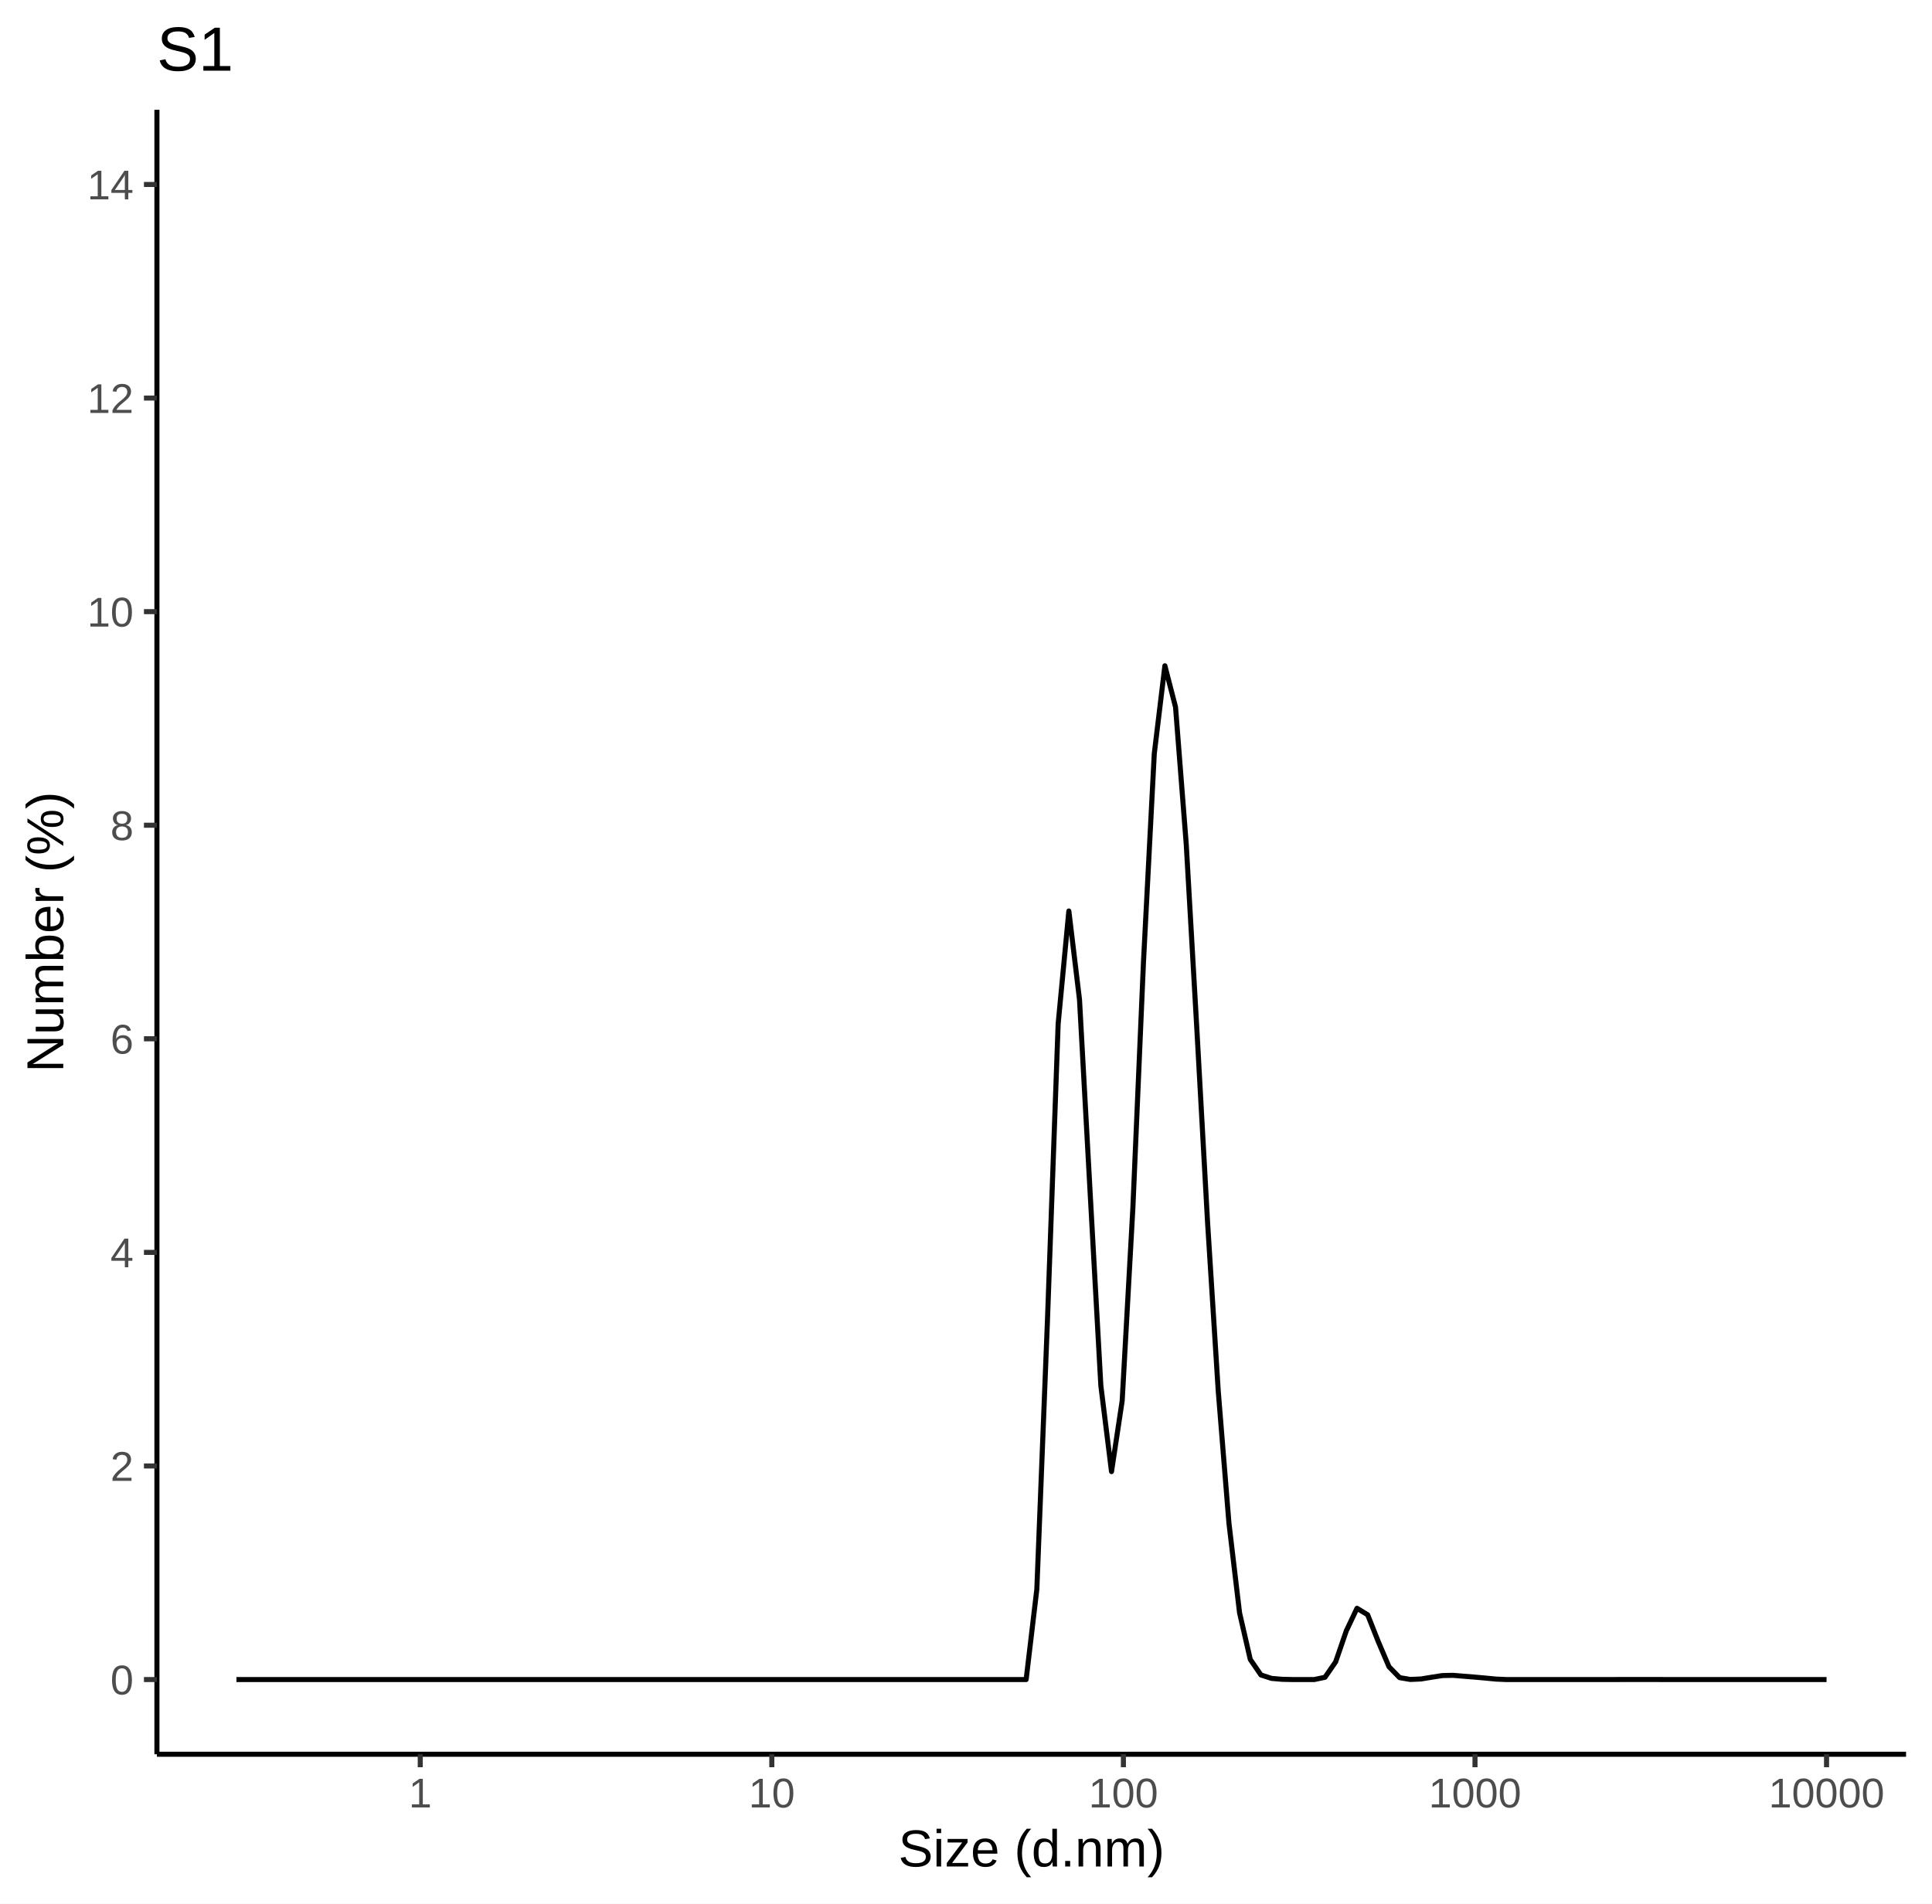
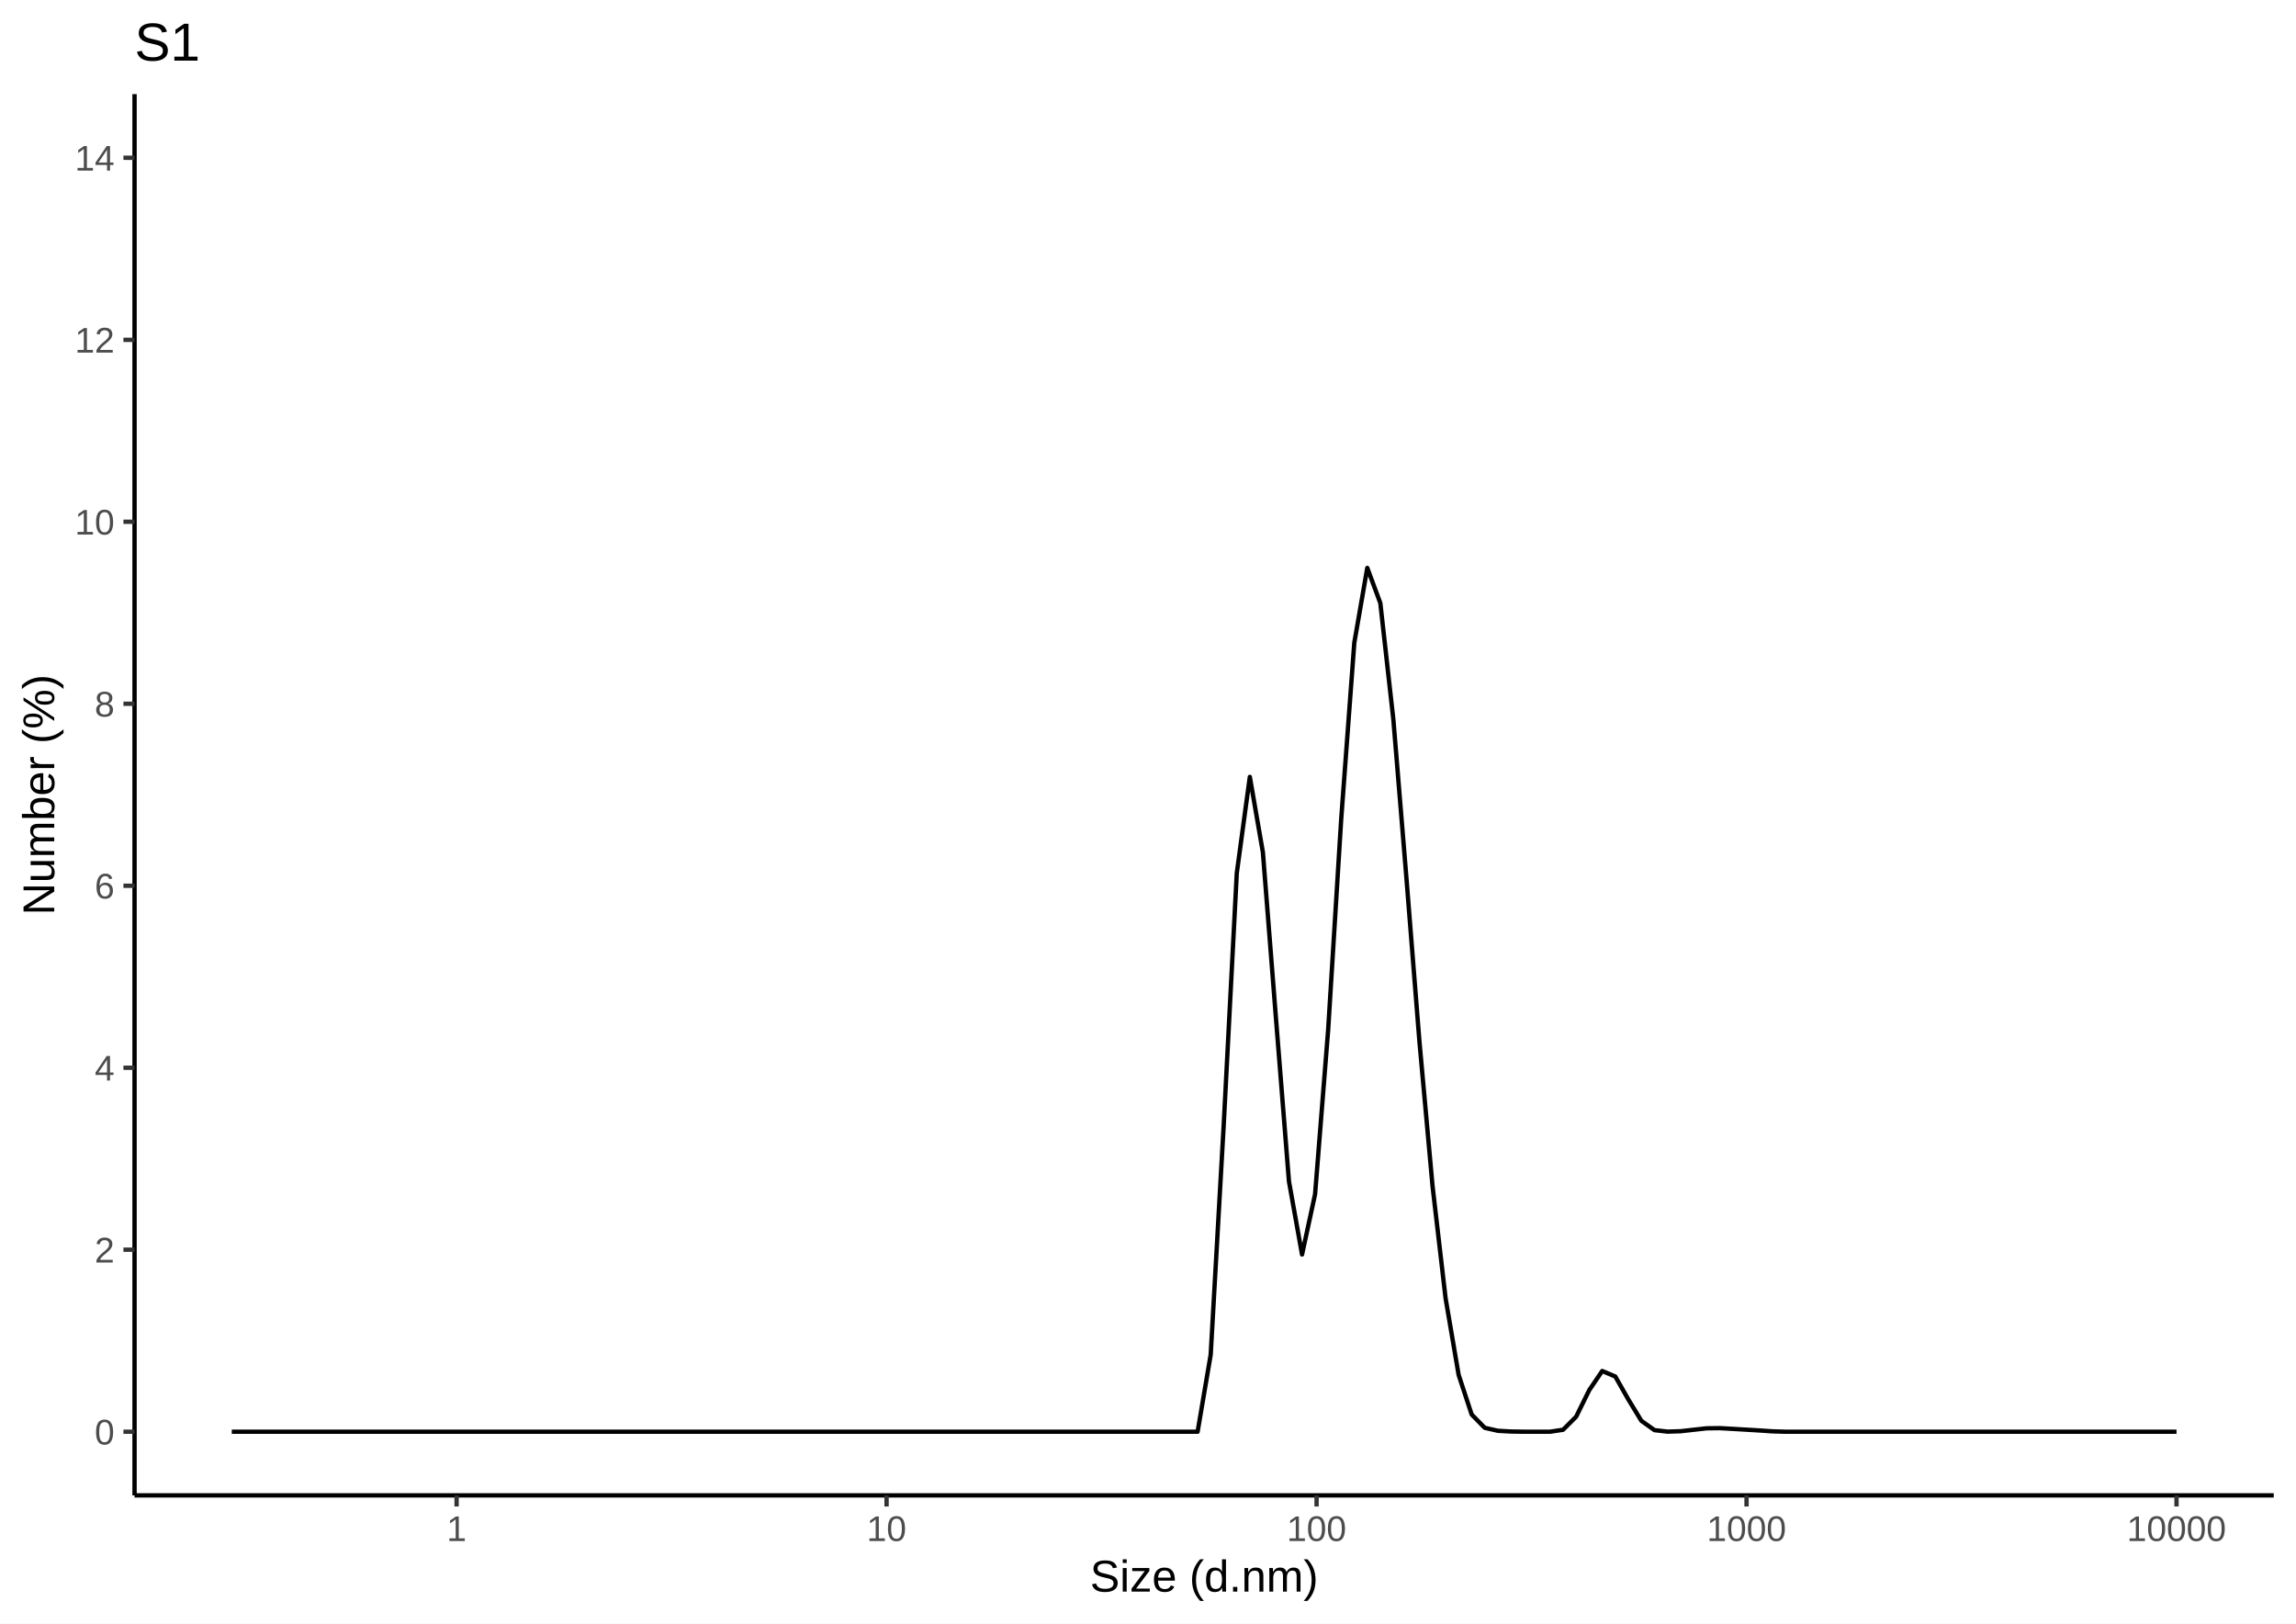
- <svg xmlns="http://www.w3.org/2000/svg" class="svglite" width="408.00pt" height="402.00pt" viewBox="0 0 408.00 402.00">
+ <svg xmlns="http://www.w3.org/2000/svg" class="svglite" width="565.50pt" height="399.75pt" viewBox="0 0 565.50 399.75">
  <defs>
    <style type="text/css">
    .svglite line, .svglite polyline, .svglite polygon, .svglite path, .svglite rect, .svglite circle {
      fill: none;
      stroke: #000000;
      stroke-linecap: round;
      stroke-linejoin: round;
      stroke-miterlimit: 10.00;
    }
    .svglite text {
      white-space: pre;
    }
  </style>
  </defs>
  <rect width="100%" height="100%" style="stroke: none; fill: #FFFFFF;" />
  <defs>
-     <clipPath id="cpMC4wMHw0MDguMDB8MC4wMHw0MDIuMDA=">
-       <rect x="0.00" y="0.00" width="408.00" height="402.00" />
+     <clipPath id="cpMC4wMHw1NjUuNTB8MC4wMHwzOTkuNzU=">
+       <rect x="0.00" y="0.00" width="565.50" height="399.75" />
    </clipPath>
  </defs>
-   <g clip-path="url(#cpMC4wMHw0MDguMDB8MC4wMHw0MDIuMDA=)">
-     <rect x="0" y="0.00" width="408.00" height="402.00" style="stroke-width: 1.07; stroke: #FFFFFF; fill: #FFFFFF;" />
+   <g clip-path="url(#cpMC4wMHw1NjUuNTB8MC4wMHwzOTkuNzU=)">
+     <rect x="0.00" y="0.00" width="565.50" height="399.75" style="stroke-width: 1.07; stroke: #FFFFFF; fill: #FFFFFF;" />
  </g>
  <defs>
-     <clipPath id="cpMzMuMTR8NDAyLjUyfDIzLjE4fDM3MC41MA==">
-       <rect x="33.14" y="23.18" width="369.38" height="347.33" />
+     <clipPath id="cpMzMuMTR8NTYwLjAyfDIzLjE4fDM2OC4yNQ==">
+       <rect x="33.14" y="23.18" width="526.88" height="345.08" />
    </clipPath>
  </defs>
-   <g clip-path="url(#cpMzMuMTR8NDAyLjUyfDIzLjE4fDM3MC41MA==)">
-     <rect x="33.14" y="23.18" width="369.38" height="347.33" style="stroke-width: 1.07; stroke: none; fill: #FFFFFF;" />
-     <polyline points="49.93,354.72 52.18,354.72 54.43,354.72 56.69,354.72 58.95,354.72 61.20,354.72 63.45,354.72 65.70,354.72 67.96,354.72 70.21,354.72 72.47,354.72 74.72,354.72 76.97,354.72 79.23,354.72 81.48,354.72 83.73,354.72 85.99,354.72 88.24,354.72 90.51,354.72 92.75,354.72 95.00,354.72 97.26,354.72 99.51,354.72 101.76,354.72 104.02,354.72 106.27,354.72 108.52,354.72 110.78,354.72 113.04,354.72 115.28,354.72 117.54,354.72 119.79,354.72 122.05,354.72 124.30,354.72 126.56,354.72 128.81,354.72 131.06,354.72 133.31,354.72 135.57,354.72 137.82,354.72 140.08,354.72 142.33,354.72 144.59,354.72 146.84,354.72 149.09,354.72 151.35,354.72 153.60,354.72 155.85,354.72 158.11,354.72 160.36,354.72 162.61,354.72 164.87,354.72 167.13,354.72 169.38,354.72 171.63,354.72 173.89,354.72 176.13,354.72 178.39,354.72 180.65,354.72 182.90,354.72 185.15,354.72 187.41,354.72 189.65,354.72 191.91,354.72 194.16,354.72 196.42,354.72 198.68,354.72 200.93,354.72 203.18,354.72 205.43,354.72 207.69,354.72 209.94,354.72 212.19,354.72 214.45,354.72 216.70,354.72 218.96,335.64 221.21,278.64 223.46,216.24 225.72,192.40 227.97,211.12 230.23,252.17 232.48,292.68 234.73,310.80 236.98,295.86 239.24,255.14 241.49,202.95 243.76,159.18 246.00,140.61 248.25,149.33 250.51,178.28 252.76,217.49 255.01,258.09 257.27,293.81 259.53,321.70 261.77,340.63 264.03,350.46 266.28,353.75 268.54,354.48 270.79,354.67 273.05,354.72 275.29,354.72 277.55,354.72 279.81,354.24 282.06,350.99 284.32,344.42 286.57,339.67 288.82,341.04 291.07,346.72 293.33,352.02 295.58,354.32 297.84,354.70 300.09,354.60 302.34,354.23 304.60,353.88 306.85,353.83 309.10,354.02 311.36,354.20 313.61,354.40 315.88,354.62 318.11,354.72 320.36,354.72 322.63,354.72 324.88,354.72 327.14,354.72 329.38,354.72 331.63,354.72 333.90,354.72 336.15,354.72 338.40,354.72 340.65,354.72 342.91,354.71 345.16,354.71 347.42,354.71 349.67,354.71 351.93,354.72 354.18,354.72 356.43,354.72 358.69,354.72 360.94,354.72 363.19,354.72 365.45,354.72 367.70,354.72 369.96,354.72 372.21,354.72 374.46,354.72 376.72,354.72 378.97,354.72 381.22,354.72 383.48,354.72 385.73,354.72 " style="stroke-width: 1.07; stroke-linecap: butt;" />
+   <g clip-path="url(#cpMzMuMTR8NTYwLjAyfDIzLjE4fDM2OC4yNQ==)">
+     <rect x="33.14" y="23.18" width="526.88" height="345.08" style="stroke-width: 1.07; stroke: none; fill: #FFFFFF;" />
+     <polyline points="57.09,352.57 60.30,352.57 63.52,352.57 66.73,352.57 69.95,352.57 73.16,352.57 76.38,352.57 79.59,352.57 82.81,352.57 86.01,352.57 89.23,352.57 92.45,352.57 95.66,352.57 98.88,352.57 102.09,352.57 105.30,352.57 108.52,352.57 111.74,352.57 114.97,352.57 118.16,352.57 121.38,352.57 124.60,352.57 127.81,352.57 131.02,352.57 134.25,352.57 137.46,352.57 140.66,352.57 143.88,352.57 147.11,352.57 150.31,352.57 153.52,352.57 156.74,352.57 159.96,352.57 163.17,352.57 166.39,352.57 169.60,352.57 172.81,352.57 176.03,352.57 179.25,352.57 182.46,352.57 185.68,352.57 188.89,352.57 192.11,352.57 195.32,352.57 198.53,352.57 201.75,352.57 204.96,352.57 208.18,352.57 211.39,352.57 214.60,352.57 217.82,352.57 221.04,352.57 224.27,352.57 227.47,352.57 230.68,352.57 233.90,352.57 237.10,352.57 240.32,352.57 243.55,352.57 246.76,352.57 249.97,352.57 253.18,352.57 256.39,352.57 259.61,352.57 262.82,352.57 266.05,352.57 269.26,352.57 272.47,352.57 275.68,352.57 278.90,352.57 282.11,352.57 285.33,352.57 288.54,352.57 291.76,352.57 294.97,352.57 298.19,333.61 301.40,276.98 304.62,214.99 307.83,191.31 311.05,209.91 314.26,250.69 317.47,290.94 320.69,308.93 323.90,294.10 327.12,253.63 330.33,201.79 333.56,158.29 336.76,139.85 339.97,148.51 343.19,177.27 346.40,216.23 349.61,256.56 352.83,292.06 356.05,319.76 359.26,338.58 362.47,348.33 365.69,351.61 368.92,352.34 372.13,352.52 375.34,352.57 378.55,352.57 381.77,352.57 384.98,352.09 388.20,348.87 391.42,342.34 394.62,337.62 397.85,338.98 401.06,344.63 404.27,349.89 407.49,352.18 410.70,352.55 413.92,352.45 417.13,352.09 420.35,351.73 423.56,351.69 426.77,351.87 429.99,352.06 433.19,352.25 436.44,352.47 439.62,352.57 442.83,352.57 446.07,352.57 449.27,352.57 452.50,352.57 455.70,352.57 458.91,352.57 462.14,352.57 465.35,352.57 468.56,352.57 471.78,352.57 474.99,352.57 478.21,352.57 481.43,352.57 484.63,352.57 487.85,352.57 491.07,352.57 494.28,352.57 497.50,352.57 500.71,352.57 503.92,352.57 507.14,352.57 510.35,352.57 513.57,352.57 516.79,352.57 520.00,352.57 523.21,352.57 526.43,352.57 529.64,352.57 532.86,352.57 536.07,352.57 " style="stroke-width: 1.07; stroke-linecap: butt;" />
  </g>
-   <g clip-path="url(#cpMC4wMHw0MDguMDB8MC4wMHw0MDIuMDA=)">
-     <polyline points="33.14,370.50 33.14,23.18 " style="stroke-width: 1.07; stroke-linecap: butt;" />
-     <text x="28.21" y="357.87" text-anchor="end" style="font-size: 8.80px;fill: #4D4D4D; font-family: &quot;Arial&quot;;" textLength="4.90px" lengthAdjust="spacingAndGlyphs">0</text>
-     <text x="28.21" y="312.76" text-anchor="end" style="font-size: 8.80px;fill: #4D4D4D; font-family: &quot;Arial&quot;;" textLength="4.90px" lengthAdjust="spacingAndGlyphs">2</text>
-     <text x="28.21" y="267.65" text-anchor="end" style="font-size: 8.80px;fill: #4D4D4D; font-family: &quot;Arial&quot;;" textLength="4.90px" lengthAdjust="spacingAndGlyphs">4</text>
-     <text x="28.21" y="222.54" text-anchor="end" style="font-size: 8.80px;fill: #4D4D4D; font-family: &quot;Arial&quot;;" textLength="4.90px" lengthAdjust="spacingAndGlyphs">6</text>
-     <text x="28.21" y="177.44" text-anchor="end" style="font-size: 8.80px;fill: #4D4D4D; font-family: &quot;Arial&quot;;" textLength="4.90px" lengthAdjust="spacingAndGlyphs">8</text>
-     <text x="28.21" y="132.33" text-anchor="end" style="font-size: 8.80px;fill: #4D4D4D; font-family: &quot;Arial&quot;;" textLength="9.79px" lengthAdjust="spacingAndGlyphs">10</text>
-     <text x="28.21" y="87.22" text-anchor="end" style="font-size: 8.80px;fill: #4D4D4D; font-family: &quot;Arial&quot;;" textLength="9.79px" lengthAdjust="spacingAndGlyphs">12</text>
-     <text x="28.21" y="42.11" text-anchor="end" style="font-size: 8.80px;fill: #4D4D4D; font-family: &quot;Arial&quot;;" textLength="9.79px" lengthAdjust="spacingAndGlyphs">14</text>
-     <polyline points="30.40,354.72 33.14,354.72 " style="stroke-width: 1.07; stroke: #333333; stroke-linecap: butt;" />
-     <polyline points="30.40,309.61 33.14,309.61 " style="stroke-width: 1.07; stroke: #333333; stroke-linecap: butt;" />
-     <polyline points="30.40,264.50 33.14,264.50 " style="stroke-width: 1.07; stroke: #333333; stroke-linecap: butt;" />
-     <polyline points="30.40,219.39 33.14,219.39 " style="stroke-width: 1.07; stroke: #333333; stroke-linecap: butt;" />
-     <polyline points="30.40,174.29 33.14,174.29 " style="stroke-width: 1.07; stroke: #333333; stroke-linecap: butt;" />
-     <polyline points="30.40,129.18 33.14,129.18 " style="stroke-width: 1.07; stroke: #333333; stroke-linecap: butt;" />
-     <polyline points="30.40,84.07 33.14,84.07 " style="stroke-width: 1.07; stroke: #333333; stroke-linecap: butt;" />
-     <polyline points="30.40,38.96 33.14,38.96 " style="stroke-width: 1.07; stroke: #333333; stroke-linecap: butt;" />
-     <polyline points="33.14,370.50 402.52,370.50 " style="stroke-width: 1.07; stroke-linecap: butt;" />
-     <polyline points="88.75,373.24 88.75,370.50 " style="stroke-width: 1.07; stroke: #333333; stroke-linecap: butt;" />
-     <polyline points="162.99,373.24 162.99,370.50 " style="stroke-width: 1.07; stroke: #333333; stroke-linecap: butt;" />
-     <polyline points="237.24,373.24 237.24,370.50 " style="stroke-width: 1.07; stroke: #333333; stroke-linecap: butt;" />
-     <polyline points="311.49,373.24 311.49,370.50 " style="stroke-width: 1.07; stroke: #333333; stroke-linecap: butt;" />
-     <polyline points="385.73,373.24 385.73,370.50 " style="stroke-width: 1.07; stroke: #333333; stroke-linecap: butt;" />
-     <text x="88.75" y="381.74" text-anchor="middle" style="font-size: 8.80px;fill: #4D4D4D; font-family: &quot;Arial&quot;;" textLength="4.90px" lengthAdjust="spacingAndGlyphs">1</text>
-     <text x="162.99" y="381.74" text-anchor="middle" style="font-size: 8.80px;fill: #4D4D4D; font-family: &quot;Arial&quot;;" textLength="9.79px" lengthAdjust="spacingAndGlyphs">10</text>
-     <text x="237.24" y="381.74" text-anchor="middle" style="font-size: 8.80px;fill: #4D4D4D; font-family: &quot;Arial&quot;;" textLength="14.69px" lengthAdjust="spacingAndGlyphs">100</text>
-     <text x="311.49" y="381.74" text-anchor="middle" style="font-size: 8.80px;fill: #4D4D4D; font-family: &quot;Arial&quot;;" textLength="19.58px" lengthAdjust="spacingAndGlyphs">1000</text>
-     <text x="385.73" y="381.74" text-anchor="middle" style="font-size: 8.80px;fill: #4D4D4D; font-family: &quot;Arial&quot;;" textLength="24.48px" lengthAdjust="spacingAndGlyphs">10000</text>
-     <text x="217.83" y="394.20" text-anchor="middle" style="font-size: 11.00px; font-family: &quot;Arial&quot;;" textLength="56.25px" lengthAdjust="spacingAndGlyphs">Size (d.nm)</text>
-     <text transform="translate(13.36,196.84) rotate(-90)" text-anchor="middle" style="font-size: 11.00px; font-family: &quot;Arial&quot;;" textLength="59.31px" lengthAdjust="spacingAndGlyphs">Number (%)</text>
+   <g clip-path="url(#cpMC4wMHw1NjUuNTB8MC4wMHwzOTkuNzU=)">
+     <polyline points="33.14,368.25 33.14,23.18 " style="stroke-width: 1.07; stroke-linecap: butt;" />
+     <text x="28.21" y="355.72" text-anchor="end" style="font-size: 8.80px;fill: #4D4D4D; font-family: &quot;Arial&quot;;" textLength="4.90px" lengthAdjust="spacingAndGlyphs">0</text>
+     <text x="28.21" y="310.90" text-anchor="end" style="font-size: 8.80px;fill: #4D4D4D; font-family: &quot;Arial&quot;;" textLength="4.90px" lengthAdjust="spacingAndGlyphs">2</text>
+     <text x="28.21" y="266.09" text-anchor="end" style="font-size: 8.80px;fill: #4D4D4D; font-family: &quot;Arial&quot;;" textLength="4.90px" lengthAdjust="spacingAndGlyphs">4</text>
+     <text x="28.21" y="221.27" text-anchor="end" style="font-size: 8.80px;fill: #4D4D4D; font-family: &quot;Arial&quot;;" textLength="4.90px" lengthAdjust="spacingAndGlyphs">6</text>
+     <text x="28.21" y="176.46" text-anchor="end" style="font-size: 8.80px;fill: #4D4D4D; font-family: &quot;Arial&quot;;" textLength="4.90px" lengthAdjust="spacingAndGlyphs">8</text>
+     <text x="28.21" y="131.64" text-anchor="end" style="font-size: 8.80px;fill: #4D4D4D; font-family: &quot;Arial&quot;;" textLength="9.79px" lengthAdjust="spacingAndGlyphs">10</text>
+     <text x="28.21" y="86.83" text-anchor="end" style="font-size: 8.80px;fill: #4D4D4D; font-family: &quot;Arial&quot;;" textLength="9.79px" lengthAdjust="spacingAndGlyphs">12</text>
+     <text x="28.21" y="42.01" text-anchor="end" style="font-size: 8.80px;fill: #4D4D4D; font-family: &quot;Arial&quot;;" textLength="9.79px" lengthAdjust="spacingAndGlyphs">14</text>
+     <polyline points="30.40,352.57 33.14,352.57 " style="stroke-width: 1.07; stroke: #333333; stroke-linecap: butt;" />
+     <polyline points="30.40,307.75 33.14,307.75 " style="stroke-width: 1.07; stroke: #333333; stroke-linecap: butt;" />
+     <polyline points="30.40,262.94 33.14,262.94 " style="stroke-width: 1.07; stroke: #333333; stroke-linecap: butt;" />
+     <polyline points="30.40,218.12 33.14,218.12 " style="stroke-width: 1.07; stroke: #333333; stroke-linecap: butt;" />
+     <polyline points="30.40,173.31 33.14,173.31 " style="stroke-width: 1.07; stroke: #333333; stroke-linecap: butt;" />
+     <polyline points="30.40,128.49 33.14,128.49 " style="stroke-width: 1.07; stroke: #333333; stroke-linecap: butt;" />
+     <polyline points="30.40,83.68 33.14,83.68 " style="stroke-width: 1.07; stroke: #333333; stroke-linecap: butt;" />
+     <polyline points="30.40,38.86 33.14,38.86 " style="stroke-width: 1.07; stroke: #333333; stroke-linecap: butt;" />
+     <polyline points="33.14,368.25 560.02,368.25 " style="stroke-width: 1.07; stroke-linecap: butt;" />
+     <polyline points="112.46,370.99 112.46,368.25 " style="stroke-width: 1.07; stroke: #333333; stroke-linecap: butt;" />
+     <polyline points="218.36,370.99 218.36,368.25 " style="stroke-width: 1.07; stroke: #333333; stroke-linecap: butt;" />
+     <polyline points="324.27,370.99 324.27,368.25 " style="stroke-width: 1.07; stroke: #333333; stroke-linecap: butt;" />
+     <polyline points="430.17,370.99 430.17,368.25 " style="stroke-width: 1.07; stroke: #333333; stroke-linecap: butt;" />
+     <polyline points="536.07,370.99 536.07,368.25 " style="stroke-width: 1.07; stroke: #333333; stroke-linecap: butt;" />
+     <text x="112.46" y="379.49" text-anchor="middle" style="font-size: 8.80px;fill: #4D4D4D; font-family: &quot;Arial&quot;;" textLength="4.90px" lengthAdjust="spacingAndGlyphs">1</text>
+     <text x="218.36" y="379.49" text-anchor="middle" style="font-size: 8.80px;fill: #4D4D4D; font-family: &quot;Arial&quot;;" textLength="9.79px" lengthAdjust="spacingAndGlyphs">10</text>
+     <text x="324.27" y="379.49" text-anchor="middle" style="font-size: 8.80px;fill: #4D4D4D; font-family: &quot;Arial&quot;;" textLength="14.69px" lengthAdjust="spacingAndGlyphs">100</text>
+     <text x="430.17" y="379.49" text-anchor="middle" style="font-size: 8.80px;fill: #4D4D4D; font-family: &quot;Arial&quot;;" textLength="19.58px" lengthAdjust="spacingAndGlyphs">1000</text>
+     <text x="536.07" y="379.49" text-anchor="middle" style="font-size: 8.80px;fill: #4D4D4D; font-family: &quot;Arial&quot;;" textLength="24.48px" lengthAdjust="spacingAndGlyphs">10000</text>
+     <text x="296.58" y="391.95" text-anchor="middle" style="font-size: 11.00px; font-family: &quot;Arial&quot;;" textLength="56.25px" lengthAdjust="spacingAndGlyphs">Size (d.nm)</text>
+     <text transform="translate(13.36,195.72) rotate(-90)" text-anchor="middle" style="font-size: 11.00px; font-family: &quot;Arial&quot;;" textLength="59.31px" lengthAdjust="spacingAndGlyphs">Number (%)</text>
    <text x="33.14" y="14.93" style="font-size: 13.20px; font-family: &quot;Arial&quot;;" textLength="16.14px" lengthAdjust="spacingAndGlyphs">S1</text>
  </g>
</svg>
